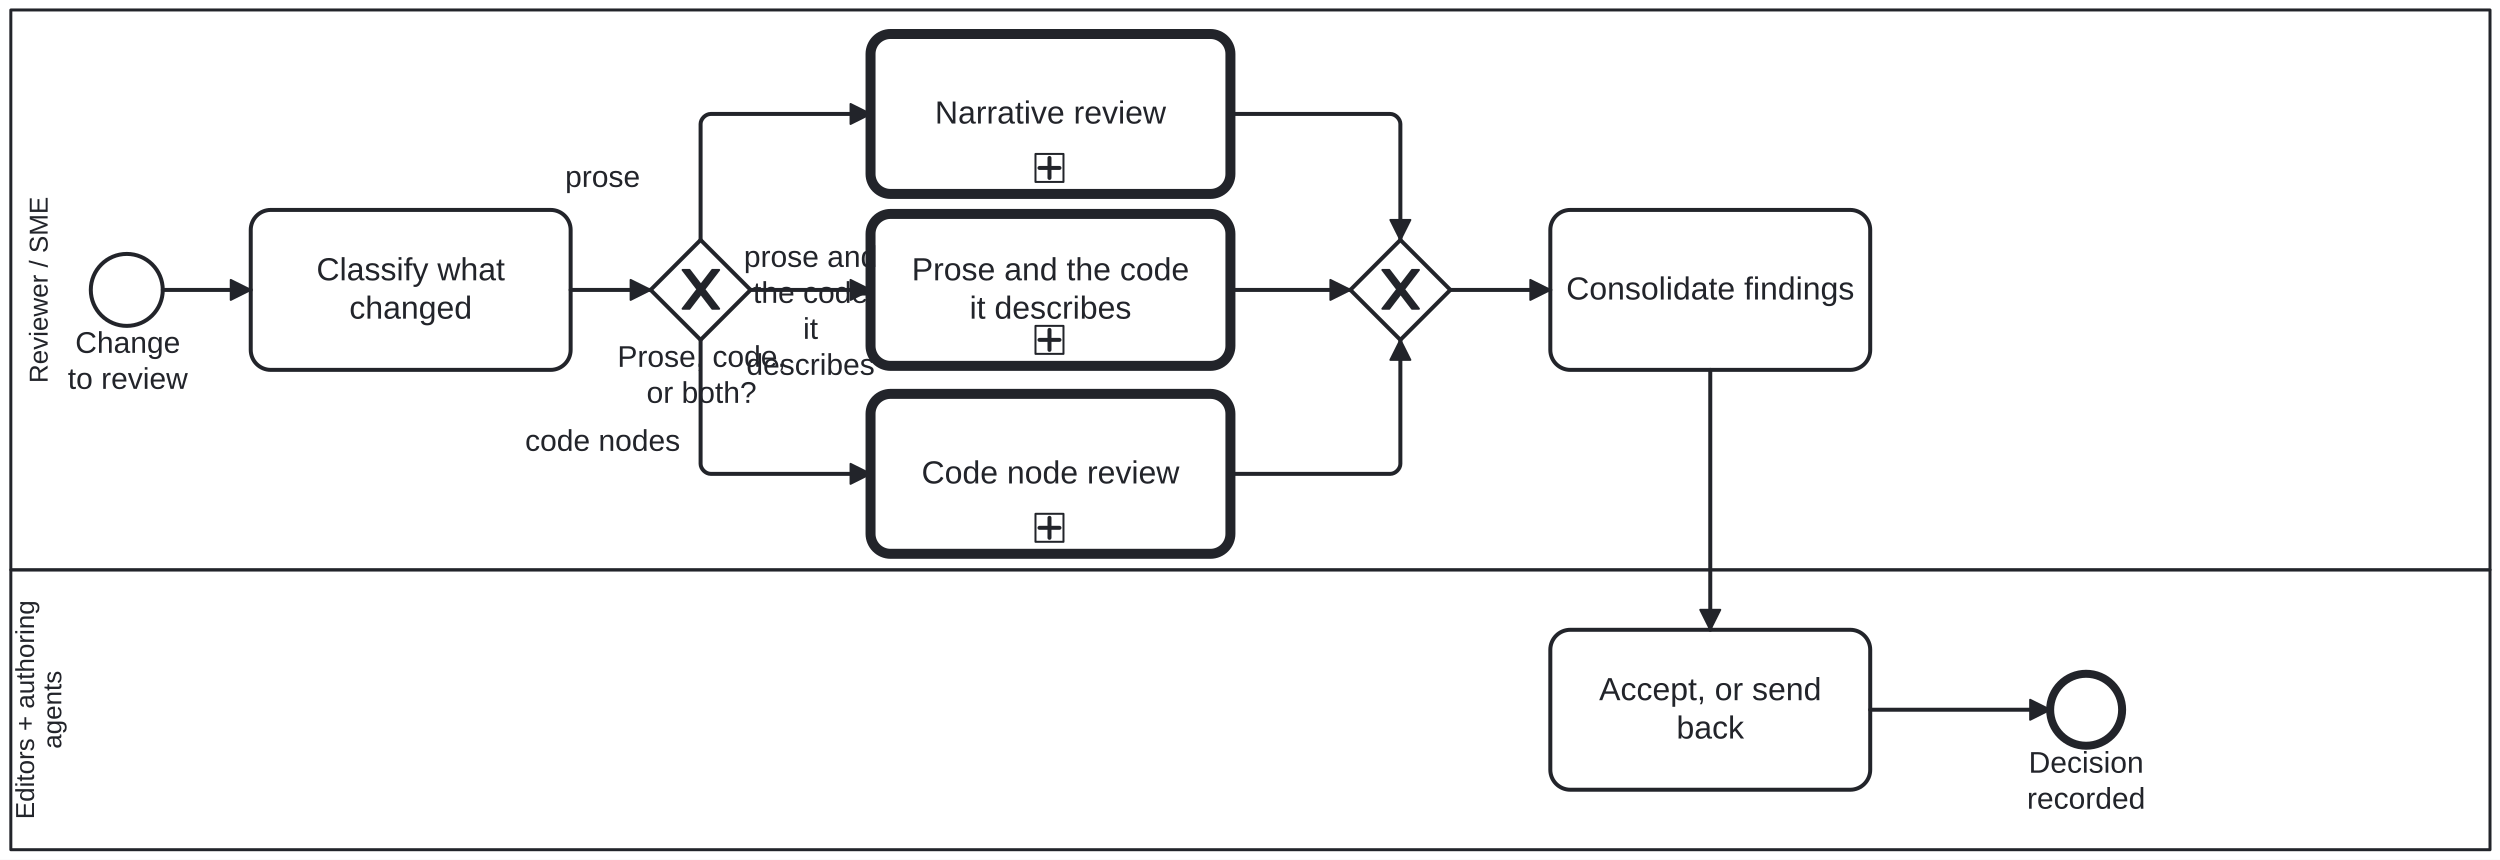
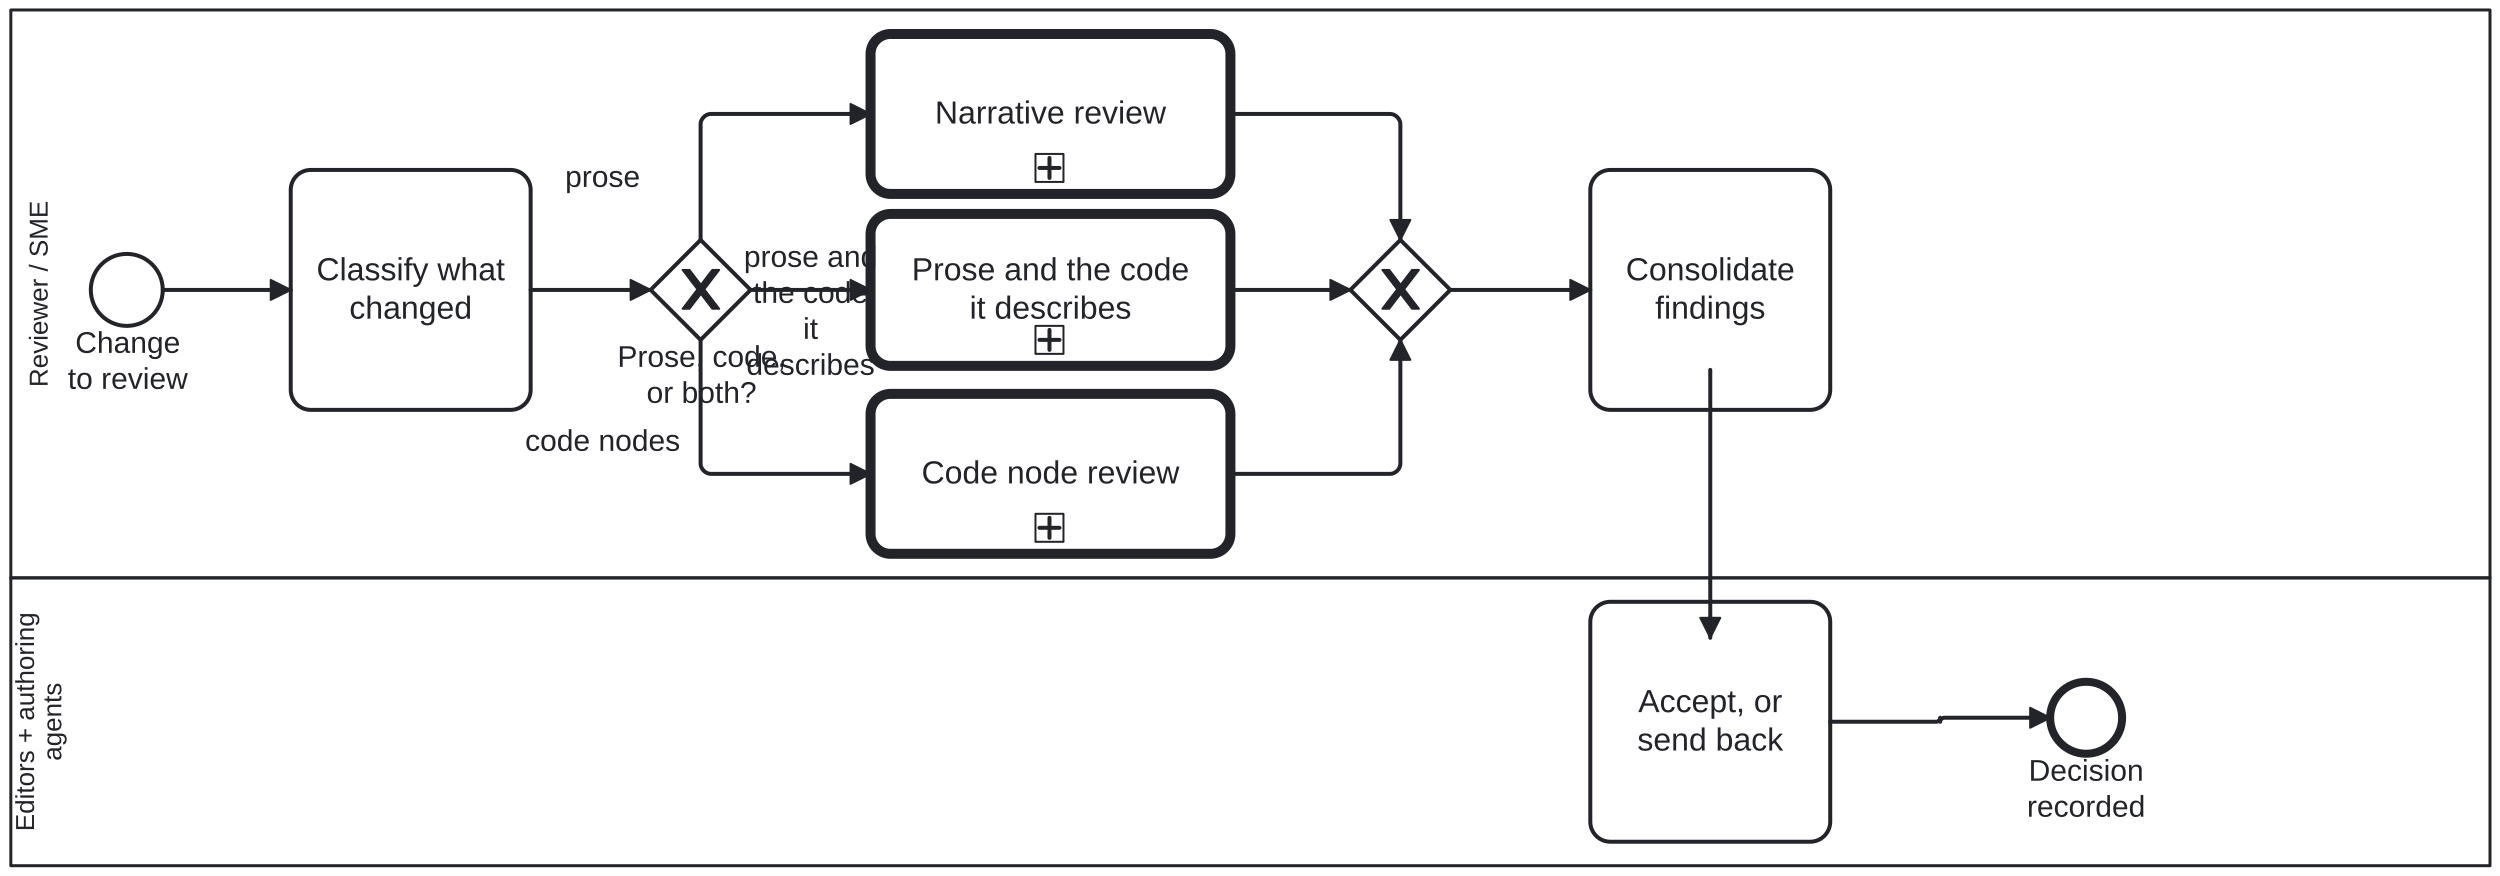
- <svg xmlns="http://www.w3.org/2000/svg" width="100%" style="max-width:100%;height:auto" viewBox="154.587 75 1250.412 430" version="1.1">
-   <rect x="154.587" y="75" width="1250.412" height="430" fill="#ffffff" />
-   <g class="djs-group">
-     <g class="djs-element djs-shape" data-element-id="Lane_EditorDecides" style="display: block;" transform="matrix(1 0 0 1 160 360)">
-       <g class="djs-visual">
-         <rect x="0" y="0" width="1240" height="140" rx="0" ry="0" style="stroke-linecap: round; stroke-linejoin: round; stroke: rgb(34, 36, 42); stroke-width: 1.5px; fill: white; fill-opacity: 0.25;" />
-         <text lineHeight="1.05" class="djs-label" transform="matrix(-1.83697e-16 -1 1 -1.83697e-16 0 140)" style="font-family: Arial, sans-serif; font-size: 13px; font-weight: normal; fill: rgb(34, 36, 42);">
-           <tspan x="15.258" y="11.588">Editors + authoring </tspan>
-           <tspan x="50.484" y="25.238">agents</tspan>
-         </text>
-       </g>
-       <rect class="djs-hit djs-hit-all" x="0" y="0" width="1240" height="140" style="fill: none; stroke-opacity: 0; stroke: white; stroke-width: 15px;" />
+ <svg xmlns="http://www.w3.org/2000/svg" width="100%" style="max-width:100%;height:auto" viewBox="154.587 75 1250.412 438" version="1.1">
+   <rect x="154.587" y="75" width="1250.412" height="438" fill="#ffffff" />
+   <g class="djs-group">
+     <g class="djs-element djs-shape" data-element-id="Lane_EditorDecides" style="display: block;" transform="matrix(1 0 0 1 160 364)">
+       <g class="djs-visual">
+         <rect x="0" y="0" width="1240" height="144" rx="0" ry="0" style="stroke-linecap: round; stroke-linejoin: round; stroke: rgb(34, 36, 42); stroke-width: 1.5px; fill: white; fill-opacity: 0.25;" />
+         <text lineHeight="1.05" class="djs-label" transform="matrix(-1.83697e-16 -1 1 -1.83697e-16 0 144)" style="font-family: Arial, sans-serif; font-size: 13px; font-weight: normal; fill: rgb(34, 36, 42);">
+           <tspan x="17.258" y="11.588">Editors + authoring </tspan>
+           <tspan x="52.484" y="25.238">agents</tspan>
+         </text>
+       </g>
+       <rect class="djs-hit djs-hit-all" x="0" y="0" width="1240" height="144" style="fill: none; stroke-opacity: 0; stroke: white; stroke-width: 15px;" />
    </g>
  </g>
  <g class="djs-group">
    <g class="djs-element djs-shape" data-element-id="Lane_Reviewer" style="display: block;" transform="matrix(1 0 0 1 160 80)">
      <g class="djs-visual">
-         <rect x="0" y="0" width="1240" height="280" rx="0" ry="0" style="stroke-linecap: round; stroke-linejoin: round; stroke: rgb(34, 36, 42); stroke-width: 1.5px; fill: white; fill-opacity: 0.25;" />
-         <text lineHeight="1.05" class="djs-label" transform="matrix(-1.83697e-16 -1 1 -1.83697e-16 0 280)" style="font-family: Arial, sans-serif; font-size: 13px; font-weight: normal; fill: rgb(34, 36, 42);">
-           <tspan x="93.405" y="18.413">Reviewer / SME</tspan>
-         </text>
-       </g>
-       <rect class="djs-hit djs-hit-all" x="0" y="0" width="1240" height="280" style="fill: none; stroke-opacity: 0; stroke: white; stroke-width: 15px;" />
+         <rect x="0" y="0" width="1240" height="284" rx="0" ry="0" style="stroke-linecap: round; stroke-linejoin: round; stroke: rgb(34, 36, 42); stroke-width: 1.5px; fill: white; fill-opacity: 0.25;" />
+         <text lineHeight="1.05" class="djs-label" transform="matrix(-1.83697e-16 -1 1 -1.83697e-16 0 284)" style="font-family: Arial, sans-serif; font-size: 13px; font-weight: normal; fill: rgb(34, 36, 42);">
+           <tspan x="95.405" y="18.413">Reviewer / SME</tspan>
+         </text>
+       </g>
+       <rect class="djs-hit djs-hit-all" x="0" y="0" width="1240" height="284" style="fill: none; stroke-opacity: 0; stroke: white; stroke-width: 15px;" />
    </g>
  </g>
  <g class="djs-group">
    <g class="djs-element djs-shape" data-element-id="Start_ChangeToReview" style="display: block;" transform="matrix(1 0 0 1 200 202)">
      <g class="djs-visual">
        <circle cx="18" cy="18" r="18" style="stroke-linecap: round; stroke-linejoin: round; stroke: rgb(34, 36, 42); stroke-width: 2px; fill: white; fill-opacity: 0.95;" />
      </g>
      <rect class="djs-hit djs-hit-all" x="0" y="0" width="36" height="36" style="fill: none; stroke-opacity: 0; stroke: white; stroke-width: 15px;" />
    </g>
  </g>
  <g class="djs-group">
    <g class="djs-element djs-shape" data-element-id="Start_ChangeToReview_label" style="display: block;" transform="matrix(1 0 0 1 188 238)">
      <g class="djs-visual">
        <text lineHeight="1.2" class="djs-label" style="font-family: Arial, sans-serif; font-size: 15px; font-weight: normal; fill: rgb(34, 36, 42);">
          <tspan x="4.228" y="13.5">Change</tspan>
          <tspan x="0.489" y="31.5">to review</tspan>
        </text>
      </g>
      <rect class="djs-hit djs-hit-all" x="0" y="0" width="61" height="36" style="fill: none; stroke-opacity: 0; stroke: white; stroke-width: 15px;" />
    </g>
  </g>
  <g class="djs-group">
-     <g class="djs-element djs-shape" data-element-id="Task_ClassifyChange" style="display: block;" transform="matrix(1 0 0 1 280 180)">
-       <g class="djs-visual">
-         <rect x="0" y="0" width="160" height="80" rx="10" ry="10" style="stroke-linecap: round; stroke-linejoin: round; stroke: rgb(34, 36, 42); stroke-width: 2px; fill: white; fill-opacity: 0.95;" />
-         <text lineHeight="1.2" class="djs-label" style="font-family: Arial, sans-serif; font-size: 16px; font-weight: normal; fill: rgb(34, 36, 42);">
-           <tspan x="32.875" y="35.2">Classify what </tspan>
-           <tspan x="49.305" y="54.4">changed</tspan>
-         </text>
-       </g>
-       <rect class="djs-hit djs-hit-all" x="0" y="0" width="160" height="80" style="fill: none; stroke-opacity: 0; stroke: white; stroke-width: 15px;" />
+     <g class="djs-element djs-shape" data-element-id="Task_ClassifyChange" style="display: block;" transform="matrix(1 0 0 1 300 160)">
+       <g class="djs-visual">
+         <rect x="0" y="0" width="120" height="120" rx="10" ry="10" style="stroke-linecap: round; stroke-linejoin: round; stroke: rgb(34, 36, 42); stroke-width: 2px; fill: white; fill-opacity: 0.95;" />
+         <text lineHeight="1.2" class="djs-label" style="font-family: Arial, sans-serif; font-size: 16px; font-weight: normal; fill: rgb(34, 36, 42);">
+           <tspan x="12.875" y="55.2">Classify what</tspan>
+           <tspan x="29.305" y="74.4">changed</tspan>
+         </text>
+       </g>
+       <rect class="djs-hit djs-hit-all" x="0" y="0" width="120" height="120" style="fill: none; stroke-opacity: 0; stroke: white; stroke-width: 15px;" />
    </g>
  </g>
  <g class="djs-group">
    <g class="djs-element djs-shape" data-element-id="GW_Kind" style="display: block;" transform="matrix(1 0 0 1 480 195)">
      <g class="djs-visual">
        <polygon points="25,0 50,25 25,50 0,25" style="stroke-linecap: round; stroke-linejoin: round; stroke: rgb(34, 36, 42); stroke-width: 2px; fill: white; fill-opacity: 0.95;" />
        <path d="m 16,15 7.429,9.714 -7.429,9.714 3.429,0 5.714,-7.464 5.714,7.464 3.429,0 -7.429,-9.714 7.429,-9.714 -3.429,0 -5.714,7.464 -5.714,-7.464 -3.429,0 z" style="fill: rgb(34, 36, 42); stroke-linecap: round; stroke-linejoin: round; stroke: rgb(34, 36, 42); stroke-width: 1px;" />
      </g>
      <rect class="djs-hit djs-hit-all" x="0" y="0" width="50" height="50" style="fill: none; stroke-opacity: 0; stroke: white; stroke-width: 15px;" />
    </g>
  </g>
  <g class="djs-group">
    <g class="djs-element djs-shape" data-element-id="GW_Kind_label" style="display: block;" transform="matrix(1 0 0 1 463 245)">
      <g class="djs-visual">
        <text lineHeight="1.2" class="djs-label" style="font-family: Arial, sans-serif; font-size: 15px; font-weight: normal; fill: rgb(34, 36, 42);">
          <tspan x="0.393" y="13.5">Prose, code,</tspan>
          <tspan x="14.979" y="31.5">or both?</tspan>
        </text>
      </g>
      <rect class="djs-hit djs-hit-all" x="0" y="0" width="85" height="36" style="fill: none; stroke-opacity: 0; stroke: white; stroke-width: 15px;" />
    </g>
  </g>
  <g class="djs-group">
-     <a class="fa-subprocess-link" href="https://litlfred.github.io/folio-assistant/cat-harness/process/Process_NarrativeReview" target="_top">
+     <a class="fa-subprocess-link" href="review-narrative.svg" target="_top">
      <g class="djs-element djs-shape" data-element-id="Call_NarrativeReview" style="display: block;" transform="matrix(1 0 0 1 590 92)">
        <g class="djs-visual">
          <rect x="0" y="0" width="180" height="80" rx="10" ry="10" style="stroke-linecap: round; stroke-linejoin: round; stroke: rgb(34, 36, 42); stroke-width: 5px; fill: white; fill-opacity: 0.95;" />
          <text lineHeight="1.2" class="djs-label" style="font-family: Arial, sans-serif; font-size: 16px; font-weight: normal; fill: rgb(34, 36, 42);">
            <tspan x="32.207" y="44.8">Narrative review</tspan>
          </text>
          <rect x="0" y="0" width="14" height="14" rx="0" ry="0" style="stroke-linecap: round; stroke-linejoin: round; stroke: rgb(34, 36, 42); stroke-width: 1px; fill: white;" transform="matrix(1 0 0 1 82.5 60)" />
          <path data-marker="sub-process" d="m82.5,60 m 7,2 l 0,10 m -5,-5 l 10,0" style="fill: white; stroke-linecap: round; stroke-linejoin: round; stroke: rgb(34, 36, 42); stroke-width: 2px;" />
        </g>
        <rect class="djs-hit djs-hit-all" x="0" y="0" width="180" height="80" style="fill: none; stroke-opacity: 0; stroke: white; stroke-width: 15px;" />
      </g>
    </a>
  </g>
  <g class="djs-group">
-     <a class="fa-subprocess-link" href="https://litlfred.github.io/folio-assistant/cat-harness/process/Process_CodeReview" target="_top">
-       <g class="djs-element djs-shape" data-element-id="Call_CodeReview" style="display: block;" transform="matrix(1 0 0 1 590 272)">
-         <g class="djs-visual">
-           <rect x="0" y="0" width="180" height="80" rx="10" ry="10" style="stroke-linecap: round; stroke-linejoin: round; stroke: rgb(34, 36, 42); stroke-width: 5px; fill: white; fill-opacity: 0.95;" />
-           <text lineHeight="1.2" class="djs-label" style="font-family: Arial, sans-serif; font-size: 16px; font-weight: normal; fill: rgb(34, 36, 42);">
-             <tspan x="25.516" y="44.8">Code node review</tspan>
-           </text>
-           <rect x="0" y="0" width="14" height="14" rx="0" ry="0" style="stroke-linecap: round; stroke-linejoin: round; stroke: rgb(34, 36, 42); stroke-width: 1px; fill: white;" transform="matrix(1 0 0 1 82.5 60)" />
-           <path data-marker="sub-process" d="m82.5,60 m 7,2 l 0,10 m -5,-5 l 10,0" style="fill: white; stroke-linecap: round; stroke-linejoin: round; stroke: rgb(34, 36, 42); stroke-width: 2px;" />
-         </g>
-         <rect class="djs-hit djs-hit-all" x="0" y="0" width="180" height="80" style="fill: none; stroke-opacity: 0; stroke: white; stroke-width: 15px;" />
-       </g>
-     </a>
-   </g>
-   <g class="djs-group">
-     <a class="fa-subprocess-link" href="https://litlfred.github.io/folio-assistant/cat-harness/process/Process_NarrativeCodeReview" target="_top">
-       <g class="djs-element djs-shape" data-element-id="Call_NarrativeCodeReview" style="display: block;" transform="matrix(1 0 0 1 590 182)">
-         <g class="djs-visual">
-           <rect x="0" y="0" width="180" height="76" rx="10" ry="10" style="stroke-linecap: round; stroke-linejoin: round; stroke: rgb(34, 36, 42); stroke-width: 5px; fill: white; fill-opacity: 0.95;" />
-           <text lineHeight="1.2" class="djs-label" style="font-family: Arial, sans-serif; font-size: 16px; font-weight: normal; fill: rgb(34, 36, 42);">
-             <tspan x="20.617" y="33.2">Prose and the code</tspan>
-             <tspan x="49.539" y="52.4">it describes</tspan>
-           </text>
-           <rect x="0" y="0" width="14" height="14" rx="0" ry="0" style="stroke-linecap: round; stroke-linejoin: round; stroke: rgb(34, 36, 42); stroke-width: 1px; fill: white;" transform="matrix(1 0 0 1 82.5 56)" />
-           <path data-marker="sub-process" d="m82.5,56 m 7,2 l 0,10 m -5,-5 l 10,0" style="fill: white; stroke-linecap: round; stroke-linejoin: round; stroke: rgb(34, 36, 42); stroke-width: 2px;" />
-         </g>
-         <rect class="djs-hit djs-hit-all" x="0" y="0" width="180" height="76" style="fill: none; stroke-opacity: 0; stroke: white; stroke-width: 15px;" />
-       </g>
-     </a>
+     <g class="djs-element djs-shape" data-element-id="Call_CodeReview" style="display: block;" transform="matrix(1 0 0 1 590 272)">
+       <g class="djs-visual">
+         <rect x="0" y="0" width="180" height="80" rx="10" ry="10" style="stroke-linecap: round; stroke-linejoin: round; stroke: rgb(34, 36, 42); stroke-width: 5px; fill: white; fill-opacity: 0.95;" />
+         <text lineHeight="1.2" class="djs-label" style="font-family: Arial, sans-serif; font-size: 16px; font-weight: normal; fill: rgb(34, 36, 42);">
+           <tspan x="25.516" y="44.8">Code node review</tspan>
+         </text>
+         <rect x="0" y="0" width="14" height="14" rx="0" ry="0" style="stroke-linecap: round; stroke-linejoin: round; stroke: rgb(34, 36, 42); stroke-width: 1px; fill: white;" transform="matrix(1 0 0 1 82.5 60)" />
+         <path data-marker="sub-process" d="m82.5,60 m 7,2 l 0,10 m -5,-5 l 10,0" style="fill: white; stroke-linecap: round; stroke-linejoin: round; stroke: rgb(34, 36, 42); stroke-width: 2px;" />
+       </g>
+       <rect class="djs-hit djs-hit-all" x="0" y="0" width="180" height="80" style="fill: none; stroke-opacity: 0; stroke: white; stroke-width: 15px;" />
+     </g>
+   </g>
+   <g class="djs-group">
+     <g class="djs-element djs-shape" data-element-id="Call_NarrativeCodeReview" style="display: block;" transform="matrix(1 0 0 1 590 182)">
+       <g class="djs-visual">
+         <rect x="0" y="0" width="180" height="76" rx="10" ry="10" style="stroke-linecap: round; stroke-linejoin: round; stroke: rgb(34, 36, 42); stroke-width: 5px; fill: white; fill-opacity: 0.95;" />
+         <text lineHeight="1.2" class="djs-label" style="font-family: Arial, sans-serif; font-size: 16px; font-weight: normal; fill: rgb(34, 36, 42);">
+           <tspan x="20.617" y="33.2">Prose and the code</tspan>
+           <tspan x="49.539" y="52.4">it describes</tspan>
+         </text>
+         <rect x="0" y="0" width="14" height="14" rx="0" ry="0" style="stroke-linecap: round; stroke-linejoin: round; stroke: rgb(34, 36, 42); stroke-width: 1px; fill: white;" transform="matrix(1 0 0 1 82.5 56)" />
+         <path data-marker="sub-process" d="m82.5,56 m 7,2 l 0,10 m -5,-5 l 10,0" style="fill: white; stroke-linecap: round; stroke-linejoin: round; stroke: rgb(34, 36, 42); stroke-width: 2px;" />
+       </g>
+       <rect class="djs-hit djs-hit-all" x="0" y="0" width="180" height="76" style="fill: none; stroke-opacity: 0; stroke: white; stroke-width: 15px;" />
+     </g>
  </g>
  <g class="djs-group">
    <g class="djs-element djs-shape" data-element-id="GW_Join" style="display: block;" transform="matrix(1 0 0 1 830 195)">
      <g class="djs-visual">
        <polygon points="25,0 50,25 25,50 0,25" style="stroke-linecap: round; stroke-linejoin: round; stroke: rgb(34, 36, 42); stroke-width: 2px; fill: white; fill-opacity: 0.95;" />
        <path d="m 16,15 7.429,9.714 -7.429,9.714 3.429,0 5.714,-7.464 5.714,7.464 3.429,0 -7.429,-9.714 7.429,-9.714 -3.429,0 -5.714,7.464 -5.714,-7.464 -3.429,0 z" style="fill: rgb(34, 36, 42); stroke-linecap: round; stroke-linejoin: round; stroke: rgb(34, 36, 42); stroke-width: 1px;" />
      </g>
      <rect class="djs-hit djs-hit-all" x="0" y="0" width="50" height="50" style="fill: none; stroke-opacity: 0; stroke: white; stroke-width: 15px;" />
    </g>
  </g>
  <g class="djs-group">
-     <g class="djs-element djs-shape" data-element-id="Task_Consolidate" style="display: block;" transform="matrix(1 0 0 1 930 180)">
-       <g class="djs-visual">
-         <rect x="0" y="0" width="160" height="80" rx="10" ry="10" style="stroke-linecap: round; stroke-linejoin: round; stroke: rgb(34, 36, 42); stroke-width: 2px; fill: white; fill-opacity: 0.95;" />
-         <text lineHeight="1.2" class="djs-label" style="font-family: Arial, sans-serif; font-size: 16px; font-weight: normal; fill: rgb(34, 36, 42);">
-           <tspan x="7.953" y="44.8">Consolidate findings</tspan>
-         </text>
-       </g>
-       <rect class="djs-hit djs-hit-all" x="0" y="0" width="160" height="80" style="fill: none; stroke-opacity: 0; stroke: white; stroke-width: 15px;" />
-     </g>
-   </g>
-   <g class="djs-group">
-     <g class="djs-element djs-shape" data-element-id="Task_EditorDecides" style="display: block;" transform="matrix(1 0 0 1 930 390)">
-       <g class="djs-visual">
-         <rect x="0" y="0" width="160" height="80" rx="10" ry="10" style="stroke-linecap: round; stroke-linejoin: round; stroke: rgb(34, 36, 42); stroke-width: 2px; fill: white; fill-opacity: 0.95;" />
-         <text lineHeight="1.2" class="djs-label" style="font-family: Arial, sans-serif; font-size: 16px; font-weight: normal; fill: rgb(34, 36, 42);">
-           <tspan x="24.414" y="35.2">Accept, or send </tspan>
-           <tspan x="63.102" y="54.4">back</tspan>
-         </text>
-       </g>
-       <rect class="djs-hit djs-hit-all" x="0" y="0" width="160" height="80" style="fill: none; stroke-opacity: 0; stroke: white; stroke-width: 15px;" />
-     </g>
-   </g>
-   <g class="djs-group">
-     <g class="djs-element djs-shape" data-element-id="End_Reviewed" style="display: block;" transform="matrix(1 0 0 1 1180 412)">
+     <g class="djs-element djs-shape" data-element-id="Task_Consolidate" style="display: block;" transform="matrix(1 0 0 1 950 160)">
+       <g class="djs-visual">
+         <rect x="0" y="0" width="120" height="120" rx="10" ry="10" style="stroke-linecap: round; stroke-linejoin: round; stroke: rgb(34, 36, 42); stroke-width: 2px; fill: white; fill-opacity: 0.95;" />
+         <text lineHeight="1.2" class="djs-label" style="font-family: Arial, sans-serif; font-size: 16px; font-weight: normal; fill: rgb(34, 36, 42);">
+           <tspan x="17.75" y="55.2">Consolidate </tspan>
+           <tspan x="32.426" y="74.4">findings</tspan>
+         </text>
+       </g>
+       <rect class="djs-hit djs-hit-all" x="0" y="0" width="120" height="120" style="fill: none; stroke-opacity: 0; stroke: white; stroke-width: 15px;" />
+     </g>
+   </g>
+   <g class="djs-group">
+     <g class="djs-element djs-shape" data-element-id="Task_EditorDecides" style="display: block;" transform="matrix(1 0 0 1 950 376)">
+       <g class="djs-visual">
+         <rect x="0" y="0" width="120" height="120" rx="10" ry="10" style="stroke-linecap: round; stroke-linejoin: round; stroke: rgb(34, 36, 42); stroke-width: 2px; fill: white; fill-opacity: 0.95;" />
+         <text lineHeight="1.2" class="djs-label" style="font-family: Arial, sans-serif; font-size: 16px; font-weight: normal; fill: rgb(34, 36, 42);">
+           <tspan x="23.984" y="55.2">Accept, or </tspan>
+           <tspan x="23.531" y="74.4">send back</tspan>
+         </text>
+       </g>
+       <rect class="djs-hit djs-hit-all" x="0" y="0" width="120" height="120" style="fill: none; stroke-opacity: 0; stroke: white; stroke-width: 15px;" />
+     </g>
+   </g>
+   <g class="djs-group">
+     <g class="djs-element djs-shape" data-element-id="End_Reviewed" style="display: block;" transform="matrix(1 0 0 1 1180 416)">
      <g class="djs-visual">
        <circle cx="18" cy="18" r="18" style="stroke-linecap: round; stroke-linejoin: round; stroke: rgb(34, 36, 42); stroke-width: 4px; fill: white; fill-opacity: 0.95;" />
      </g>
      <rect class="djs-hit djs-hit-all" x="0" y="0" width="36" height="36" style="fill: none; stroke-opacity: 0; stroke: white; stroke-width: 15px;" />
    </g>
  </g>
  <g class="djs-group">
-     <g class="djs-element djs-shape" data-element-id="End_Reviewed_label" style="display: block;" transform="matrix(1 0 0 1 1168 448)">
+     <g class="djs-element djs-shape" data-element-id="End_Reviewed_label" style="display: block;" transform="matrix(1 0 0 1 1168 452)">
      <g class="djs-visual">
        <text lineHeight="1.2" class="djs-label" style="font-family: Arial, sans-serif; font-size: 15px; font-weight: normal; fill: rgb(34, 36, 42);">
          <tspan x="1.238" y="13.5">Decision</tspan>
          <tspan x="0.399" y="31.5">recorded</tspan>
        </text>
      </g>
      <rect class="djs-hit djs-hit-all" x="0" y="0" width="60" height="36" style="fill: none; stroke-opacity: 0; stroke: white; stroke-width: 15px;" />
    </g>
  </g>
  <g class="djs-group">
    <g class="djs-element djs-connection" data-element-id="F_R1" style="display: block;">
      <g class="djs-visual">
        <defs>
-           <marker id="folio-marker-1" viewBox="0 0 20 20" refX="11" refY="10" markerWidth="10" markerHeight="10" orient="auto">
-             <path d="M 1 5 L 11 10 L 1 15 Z" style="stroke-linecap: round; stroke-linejoin: round; stroke: rgb(34, 36, 42); stroke-width: 1px; fill: rgb(34, 36, 42);" />
-           </marker>
-         </defs>
-         <path data-corner-radius="5" style="fill: none; stroke-linecap: round; stroke-linejoin: round; stroke: rgb(34, 36, 42); stroke-width: 2px; marker-end: url('#folio-marker-1');" d="M236,220L280,220" />
-       </g>
-       <path d="M236,220L280,220" class="djs-hit djs-hit-stroke" style="fill: none; stroke-opacity: 0; stroke: white; stroke-width: 15px;" />
+           <marker id="bpmn-marker-1" viewBox="0 0 20 20" refX="11" refY="10" markerWidth="10" markerHeight="10" orient="auto">
+             <path d="M 1 5 L 11 10 L 1 15 Z" style="stroke-linecap: round; stroke-linejoin: round; stroke: rgb(34, 36, 42); stroke-width: 1px; fill: rgb(34, 36, 42);" />
+           </marker>
+         </defs>
+         <path data-corner-radius="5" style="fill: none; stroke-linecap: round; stroke-linejoin: round; stroke: rgb(34, 36, 42); stroke-width: 2px; marker-end: url('#bpmn-marker-1');" d="M236,220L300,220" />
+       </g>
+       <path d="M236,220L300,220" class="djs-hit djs-hit-stroke" style="fill: none; stroke-opacity: 0; stroke: white; stroke-width: 15px;" />
    </g>
  </g>
  <g class="djs-group">
    <g class="djs-element djs-connection" data-element-id="F_R2" style="display: block;">
      <g class="djs-visual">
        <defs>
-           <marker id="folio-marker-2" viewBox="0 0 20 20" refX="11" refY="10" markerWidth="10" markerHeight="10" orient="auto">
-             <path d="M 1 5 L 11 10 L 1 15 Z" style="stroke-linecap: round; stroke-linejoin: round; stroke: rgb(34, 36, 42); stroke-width: 1px; fill: rgb(34, 36, 42);" />
-           </marker>
-         </defs>
-         <path data-corner-radius="5" style="fill: none; stroke-linecap: round; stroke-linejoin: round; stroke: rgb(34, 36, 42); stroke-width: 2px; marker-end: url('#folio-marker-2');" d="M440,220L480,220" />
-       </g>
-       <path d="M440,220L480,220" class="djs-hit djs-hit-stroke" style="fill: none; stroke-opacity: 0; stroke: white; stroke-width: 15px;" />
+           <marker id="bpmn-marker-2" viewBox="0 0 20 20" refX="11" refY="10" markerWidth="10" markerHeight="10" orient="auto">
+             <path d="M 1 5 L 11 10 L 1 15 Z" style="stroke-linecap: round; stroke-linejoin: round; stroke: rgb(34, 36, 42); stroke-width: 1px; fill: rgb(34, 36, 42);" />
+           </marker>
+         </defs>
+         <path data-corner-radius="5" style="fill: none; stroke-linecap: round; stroke-linejoin: round; stroke: rgb(34, 36, 42); stroke-width: 2px; marker-end: url('#bpmn-marker-2');" d="M420,220L480,220" />
+       </g>
+       <path d="M420,220L480,220" class="djs-hit djs-hit-stroke" style="fill: none; stroke-opacity: 0; stroke: white; stroke-width: 15px;" />
    </g>
  </g>
  <g class="djs-group">
    <g class="djs-element djs-connection" data-element-id="F_R3" style="display: block;">
      <g class="djs-visual">
        <defs>
-           <marker id="folio-marker-3" viewBox="0 0 20 20" refX="11" refY="10" markerWidth="10" markerHeight="10" orient="auto">
-             <path d="M 1 5 L 11 10 L 1 15 Z" style="stroke-linecap: round; stroke-linejoin: round; stroke: rgb(34, 36, 42); stroke-width: 1px; fill: rgb(34, 36, 42);" />
-           </marker>
-         </defs>
-         <path data-corner-radius="5" style="fill: none; stroke-linecap: round; stroke-linejoin: round; stroke: rgb(34, 36, 42); stroke-width: 2px; marker-end: url('#folio-marker-3');" d="M505,195L505,137C505,134.5,507.5,132,510,132L590,132" />
+           <marker id="bpmn-marker-3" viewBox="0 0 20 20" refX="11" refY="10" markerWidth="10" markerHeight="10" orient="auto">
+             <path d="M 1 5 L 11 10 L 1 15 Z" style="stroke-linecap: round; stroke-linejoin: round; stroke: rgb(34, 36, 42); stroke-width: 1px; fill: rgb(34, 36, 42);" />
+           </marker>
+         </defs>
+         <path data-corner-radius="5" style="fill: none; stroke-linecap: round; stroke-linejoin: round; stroke: rgb(34, 36, 42); stroke-width: 2px; marker-end: url('#bpmn-marker-3');" d="M505,195L505,137C505,134.5,507.5,132,510,132L590,132" />
      </g>
      <path d="M505,195L505,132L590,132" class="djs-hit djs-hit-stroke" style="fill: none; stroke-opacity: 0; stroke: white; stroke-width: 15px;" />
    </g>
  </g>
  <g class="djs-group">
    <g class="djs-element djs-shape" data-element-id="F_R3_label" style="display: block;" transform="matrix(1 0 0 1 437 155)">
      <g class="djs-visual">
        <text lineHeight="1.2" class="djs-label" style="font-family: Arial, sans-serif; font-size: 15px; font-weight: normal; fill: rgb(34, 36, 42);">
          <tspan x="0.239" y="13.5">prose</tspan>
        </text>
      </g>
      <rect class="djs-hit djs-hit-all" x="0" y="0" width="38" height="18" style="fill: none; stroke-opacity: 0; stroke: white; stroke-width: 15px;" />
    </g>
  </g>
  <g class="djs-group">
    <g class="djs-element djs-connection" data-element-id="F_R4" style="display: block;">
      <g class="djs-visual">
        <defs>
-           <marker id="folio-marker-4" viewBox="0 0 20 20" refX="11" refY="10" markerWidth="10" markerHeight="10" orient="auto">
-             <path d="M 1 5 L 11 10 L 1 15 Z" style="stroke-linecap: round; stroke-linejoin: round; stroke: rgb(34, 36, 42); stroke-width: 1px; fill: rgb(34, 36, 42);" />
-           </marker>
-         </defs>
-         <path data-corner-radius="5" style="fill: none; stroke-linecap: round; stroke-linejoin: round; stroke: rgb(34, 36, 42); stroke-width: 2px; marker-end: url('#folio-marker-4');" d="M505,245L505,307C505,309.5,507.5,312,510,312L590,312" />
+           <marker id="bpmn-marker-4" viewBox="0 0 20 20" refX="11" refY="10" markerWidth="10" markerHeight="10" orient="auto">
+             <path d="M 1 5 L 11 10 L 1 15 Z" style="stroke-linecap: round; stroke-linejoin: round; stroke: rgb(34, 36, 42); stroke-width: 1px; fill: rgb(34, 36, 42);" />
+           </marker>
+         </defs>
+         <path data-corner-radius="5" style="fill: none; stroke-linecap: round; stroke-linejoin: round; stroke: rgb(34, 36, 42); stroke-width: 2px; marker-end: url('#bpmn-marker-4');" d="M505,245L505,307C505,309.5,507.5,312,510,312L590,312" />
      </g>
      <path d="M505,245L505,312L590,312" class="djs-hit djs-hit-stroke" style="fill: none; stroke-opacity: 0; stroke: white; stroke-width: 15px;" />
    </g>
  </g>
  <g class="djs-group">
    <g class="djs-element djs-shape" data-element-id="F_R4_label" style="display: block;" transform="matrix(1 0 0 1 417 287)">
      <g class="djs-visual">
        <text lineHeight="1.2" class="djs-label" style="font-family: Arial, sans-serif; font-size: 15px; font-weight: normal; fill: rgb(34, 36, 42);">
          <tspan x="0.218" y="13.5">code nodes</tspan>
        </text>
      </g>
      <rect class="djs-hit djs-hit-all" x="0" y="0" width="78" height="18" style="fill: none; stroke-opacity: 0; stroke: white; stroke-width: 15px;" />
    </g>
  </g>
  <g class="djs-group">
    <g class="djs-element djs-connection" data-element-id="F_R10" style="display: block;">
      <g class="djs-visual">
        <defs>
-           <marker id="folio-marker-5" viewBox="0 0 20 20" refX="11" refY="10" markerWidth="10" markerHeight="10" orient="auto">
-             <path d="M 1 5 L 11 10 L 1 15 Z" style="stroke-linecap: round; stroke-linejoin: round; stroke: rgb(34, 36, 42); stroke-width: 1px; fill: rgb(34, 36, 42);" />
-           </marker>
-         </defs>
-         <path data-corner-radius="5" style="fill: none; stroke-linecap: round; stroke-linejoin: round; stroke: rgb(34, 36, 42); stroke-width: 2px; marker-end: url('#folio-marker-5');" d="M530,220L590,220" />
+           <marker id="bpmn-marker-5" viewBox="0 0 20 20" refX="11" refY="10" markerWidth="10" markerHeight="10" orient="auto">
+             <path d="M 1 5 L 11 10 L 1 15 Z" style="stroke-linecap: round; stroke-linejoin: round; stroke: rgb(34, 36, 42); stroke-width: 1px; fill: rgb(34, 36, 42);" />
+           </marker>
+         </defs>
+         <path data-corner-radius="5" style="fill: none; stroke-linecap: round; stroke-linejoin: round; stroke: rgb(34, 36, 42); stroke-width: 2px; marker-end: url('#bpmn-marker-5');" d="M530,220L590,220" />
      </g>
      <path d="M530,220L590,220" class="djs-hit djs-hit-stroke" style="fill: none; stroke-opacity: 0; stroke: white; stroke-width: 15px;" />
    </g>
  </g>
  <g class="djs-group">
    <g class="djs-element djs-shape" data-element-id="F_R10_label" style="display: block;" transform="matrix(1 0 0 1 525 195)">
      <g class="djs-visual">
        <text lineHeight="1.2" class="djs-label" style="font-family: Arial, sans-serif; font-size: 15px; font-weight: normal; fill: rgb(34, 36, 42);">
          <tspan x="1.642" y="13.5">prose and </tspan>
          <tspan x="6.227" y="31.5">the code </tspan>
          <tspan x="31.25" y="49.5">it </tspan>
          <tspan x="2.902" y="67.5">describes</tspan>
        </text>
      </g>
      <rect class="djs-hit djs-hit-all" x="0" y="0" width="70" height="54" style="fill: none; stroke-opacity: 0; stroke: white; stroke-width: 15px;" />
    </g>
  </g>
  <g class="djs-group">
    <g class="djs-element djs-connection" data-element-id="F_R5" style="display: block;">
      <g class="djs-visual">
        <defs>
-           <marker id="folio-marker-6" viewBox="0 0 20 20" refX="11" refY="10" markerWidth="10" markerHeight="10" orient="auto">
-             <path d="M 1 5 L 11 10 L 1 15 Z" style="stroke-linecap: round; stroke-linejoin: round; stroke: rgb(34, 36, 42); stroke-width: 1px; fill: rgb(34, 36, 42);" />
-           </marker>
-         </defs>
-         <path data-corner-radius="5" style="fill: none; stroke-linecap: round; stroke-linejoin: round; stroke: rgb(34, 36, 42); stroke-width: 2px; marker-end: url('#folio-marker-6');" d="M770,132L850,132C852.5,132,855,134.5,855,137L855,195" />
+           <marker id="bpmn-marker-6" viewBox="0 0 20 20" refX="11" refY="10" markerWidth="10" markerHeight="10" orient="auto">
+             <path d="M 1 5 L 11 10 L 1 15 Z" style="stroke-linecap: round; stroke-linejoin: round; stroke: rgb(34, 36, 42); stroke-width: 1px; fill: rgb(34, 36, 42);" />
+           </marker>
+         </defs>
+         <path data-corner-radius="5" style="fill: none; stroke-linecap: round; stroke-linejoin: round; stroke: rgb(34, 36, 42); stroke-width: 2px; marker-end: url('#bpmn-marker-6');" d="M770,132L850,132C852.5,132,855,134.5,855,137L855,195" />
      </g>
      <path d="M770,132L855,132L855,195" class="djs-hit djs-hit-stroke" style="fill: none; stroke-opacity: 0; stroke: white; stroke-width: 15px;" />
    </g>
  </g>
  <g class="djs-group">
    <g class="djs-element djs-connection" data-element-id="F_R11" style="display: block;">
      <g class="djs-visual">
        <defs>
-           <marker id="folio-marker-7" viewBox="0 0 20 20" refX="11" refY="10" markerWidth="10" markerHeight="10" orient="auto">
-             <path d="M 1 5 L 11 10 L 1 15 Z" style="stroke-linecap: round; stroke-linejoin: round; stroke: rgb(34, 36, 42); stroke-width: 1px; fill: rgb(34, 36, 42);" />
-           </marker>
-         </defs>
-         <path data-corner-radius="5" style="fill: none; stroke-linecap: round; stroke-linejoin: round; stroke: rgb(34, 36, 42); stroke-width: 2px; marker-end: url('#folio-marker-7');" d="M770,220L830,220" />
+           <marker id="bpmn-marker-7" viewBox="0 0 20 20" refX="11" refY="10" markerWidth="10" markerHeight="10" orient="auto">
+             <path d="M 1 5 L 11 10 L 1 15 Z" style="stroke-linecap: round; stroke-linejoin: round; stroke: rgb(34, 36, 42); stroke-width: 1px; fill: rgb(34, 36, 42);" />
+           </marker>
+         </defs>
+         <path data-corner-radius="5" style="fill: none; stroke-linecap: round; stroke-linejoin: round; stroke: rgb(34, 36, 42); stroke-width: 2px; marker-end: url('#bpmn-marker-7');" d="M770,220L830,220" />
      </g>
      <path d="M770,220L830,220" class="djs-hit djs-hit-stroke" style="fill: none; stroke-opacity: 0; stroke: white; stroke-width: 15px;" />
    </g>
  </g>
  <g class="djs-group">
    <g class="djs-element djs-connection" data-element-id="F_R6" style="display: block;">
      <g class="djs-visual">
        <defs>
-           <marker id="folio-marker-8" viewBox="0 0 20 20" refX="11" refY="10" markerWidth="10" markerHeight="10" orient="auto">
-             <path d="M 1 5 L 11 10 L 1 15 Z" style="stroke-linecap: round; stroke-linejoin: round; stroke: rgb(34, 36, 42); stroke-width: 1px; fill: rgb(34, 36, 42);" />
-           </marker>
-         </defs>
-         <path data-corner-radius="5" style="fill: none; stroke-linecap: round; stroke-linejoin: round; stroke: rgb(34, 36, 42); stroke-width: 2px; marker-end: url('#folio-marker-8');" d="M770,312L850,312C852.5,312,855,309.5,855,307L855,245" />
+           <marker id="bpmn-marker-8" viewBox="0 0 20 20" refX="11" refY="10" markerWidth="10" markerHeight="10" orient="auto">
+             <path d="M 1 5 L 11 10 L 1 15 Z" style="stroke-linecap: round; stroke-linejoin: round; stroke: rgb(34, 36, 42); stroke-width: 1px; fill: rgb(34, 36, 42);" />
+           </marker>
+         </defs>
+         <path data-corner-radius="5" style="fill: none; stroke-linecap: round; stroke-linejoin: round; stroke: rgb(34, 36, 42); stroke-width: 2px; marker-end: url('#bpmn-marker-8');" d="M770,312L850,312C852.5,312,855,309.5,855,307L855,245" />
      </g>
      <path d="M770,312L855,312L855,245" class="djs-hit djs-hit-stroke" style="fill: none; stroke-opacity: 0; stroke: white; stroke-width: 15px;" />
    </g>
  </g>
  <g class="djs-group">
    <g class="djs-element djs-connection" data-element-id="F_R7" style="display: block;">
      <g class="djs-visual">
        <defs>
-           <marker id="folio-marker-9" viewBox="0 0 20 20" refX="11" refY="10" markerWidth="10" markerHeight="10" orient="auto">
-             <path d="M 1 5 L 11 10 L 1 15 Z" style="stroke-linecap: round; stroke-linejoin: round; stroke: rgb(34, 36, 42); stroke-width: 1px; fill: rgb(34, 36, 42);" />
-           </marker>
-         </defs>
-         <path data-corner-radius="5" style="fill: none; stroke-linecap: round; stroke-linejoin: round; stroke: rgb(34, 36, 42); stroke-width: 2px; marker-end: url('#folio-marker-9');" d="M880,220L930,220" />
-       </g>
-       <path d="M880,220L930,220" class="djs-hit djs-hit-stroke" style="fill: none; stroke-opacity: 0; stroke: white; stroke-width: 15px;" />
+           <marker id="bpmn-marker-9" viewBox="0 0 20 20" refX="11" refY="10" markerWidth="10" markerHeight="10" orient="auto">
+             <path d="M 1 5 L 11 10 L 1 15 Z" style="stroke-linecap: round; stroke-linejoin: round; stroke: rgb(34, 36, 42); stroke-width: 1px; fill: rgb(34, 36, 42);" />
+           </marker>
+         </defs>
+         <path data-corner-radius="5" style="fill: none; stroke-linecap: round; stroke-linejoin: round; stroke: rgb(34, 36, 42); stroke-width: 2px; marker-end: url('#bpmn-marker-9');" d="M880,220L950,220" />
+       </g>
+       <path d="M880,220L950,220" class="djs-hit djs-hit-stroke" style="fill: none; stroke-opacity: 0; stroke: white; stroke-width: 15px;" />
    </g>
  </g>
  <g class="djs-group">
    <g class="djs-element djs-connection" data-element-id="F_R8" style="display: block;">
      <g class="djs-visual">
        <defs>
-           <marker id="folio-marker-10" viewBox="0 0 20 20" refX="11" refY="10" markerWidth="10" markerHeight="10" orient="auto">
-             <path d="M 1 5 L 11 10 L 1 15 Z" style="stroke-linecap: round; stroke-linejoin: round; stroke: rgb(34, 36, 42); stroke-width: 1px; fill: rgb(34, 36, 42);" />
-           </marker>
-         </defs>
-         <path data-corner-radius="5" style="fill: none; stroke-linecap: round; stroke-linejoin: round; stroke: rgb(34, 36, 42); stroke-width: 2px; marker-end: url('#folio-marker-10');" d="M1010,260L1010,390" />
-       </g>
-       <path d="M1010,260L1010,390" class="djs-hit djs-hit-stroke" style="fill: none; stroke-opacity: 0; stroke: white; stroke-width: 15px;" />
+           <marker id="bpmn-marker-10" viewBox="0 0 20 20" refX="11" refY="10" markerWidth="10" markerHeight="10" orient="auto">
+             <path d="M 1 5 L 11 10 L 1 15 Z" style="stroke-linecap: round; stroke-linejoin: round; stroke: rgb(34, 36, 42); stroke-width: 1px; fill: rgb(34, 36, 42);" />
+           </marker>
+         </defs>
+         <path data-corner-radius="5" style="fill: none; stroke-linecap: round; stroke-linejoin: round; stroke: rgb(34, 36, 42); stroke-width: 2px; marker-end: url('#bpmn-marker-10');" d="M1010,260L1010,394" />
+       </g>
+       <path d="M1010,260L1010,394" class="djs-hit djs-hit-stroke" style="fill: none; stroke-opacity: 0; stroke: white; stroke-width: 15px;" />
    </g>
  </g>
  <g class="djs-group">
    <g class="djs-element djs-connection" data-element-id="F_R9" style="display: block;">
      <g class="djs-visual">
        <defs>
-           <marker id="folio-marker-11" viewBox="0 0 20 20" refX="11" refY="10" markerWidth="10" markerHeight="10" orient="auto">
-             <path d="M 1 5 L 11 10 L 1 15 Z" style="stroke-linecap: round; stroke-linejoin: round; stroke: rgb(34, 36, 42); stroke-width: 1px; fill: rgb(34, 36, 42);" />
-           </marker>
-         </defs>
-         <path data-corner-radius="5" style="fill: none; stroke-linecap: round; stroke-linejoin: round; stroke: rgb(34, 36, 42); stroke-width: 2px; marker-end: url('#folio-marker-11');" d="M1090,430L1180,430" />
-       </g>
-       <path d="M1090,430L1180,430" class="djs-hit djs-hit-stroke" style="fill: none; stroke-opacity: 0; stroke: white; stroke-width: 15px;" />
+           <marker id="bpmn-marker-11" viewBox="0 0 20 20" refX="11" refY="10" markerWidth="10" markerHeight="10" orient="auto">
+             <path d="M 1 5 L 11 10 L 1 15 Z" style="stroke-linecap: round; stroke-linejoin: round; stroke: rgb(34, 36, 42); stroke-width: 1px; fill: rgb(34, 36, 42);" />
+           </marker>
+         </defs>
+         <path data-corner-radius="5" style="fill: none; stroke-linecap: round; stroke-linejoin: round; stroke: rgb(34, 36, 42); stroke-width: 2px; marker-end: url('#bpmn-marker-11');" d="M1070,436L1123,436C1124,436,1125,435,1125,434L1125,436C1125,435,1126,434,1127,434L1180,434" />
+       </g>
+       <path d="M1070,436L1125,436L1125,434L1180,434" class="djs-hit djs-hit-stroke" style="fill: none; stroke-opacity: 0; stroke: white; stroke-width: 15px;" />
    </g>
  </g>
</svg>
